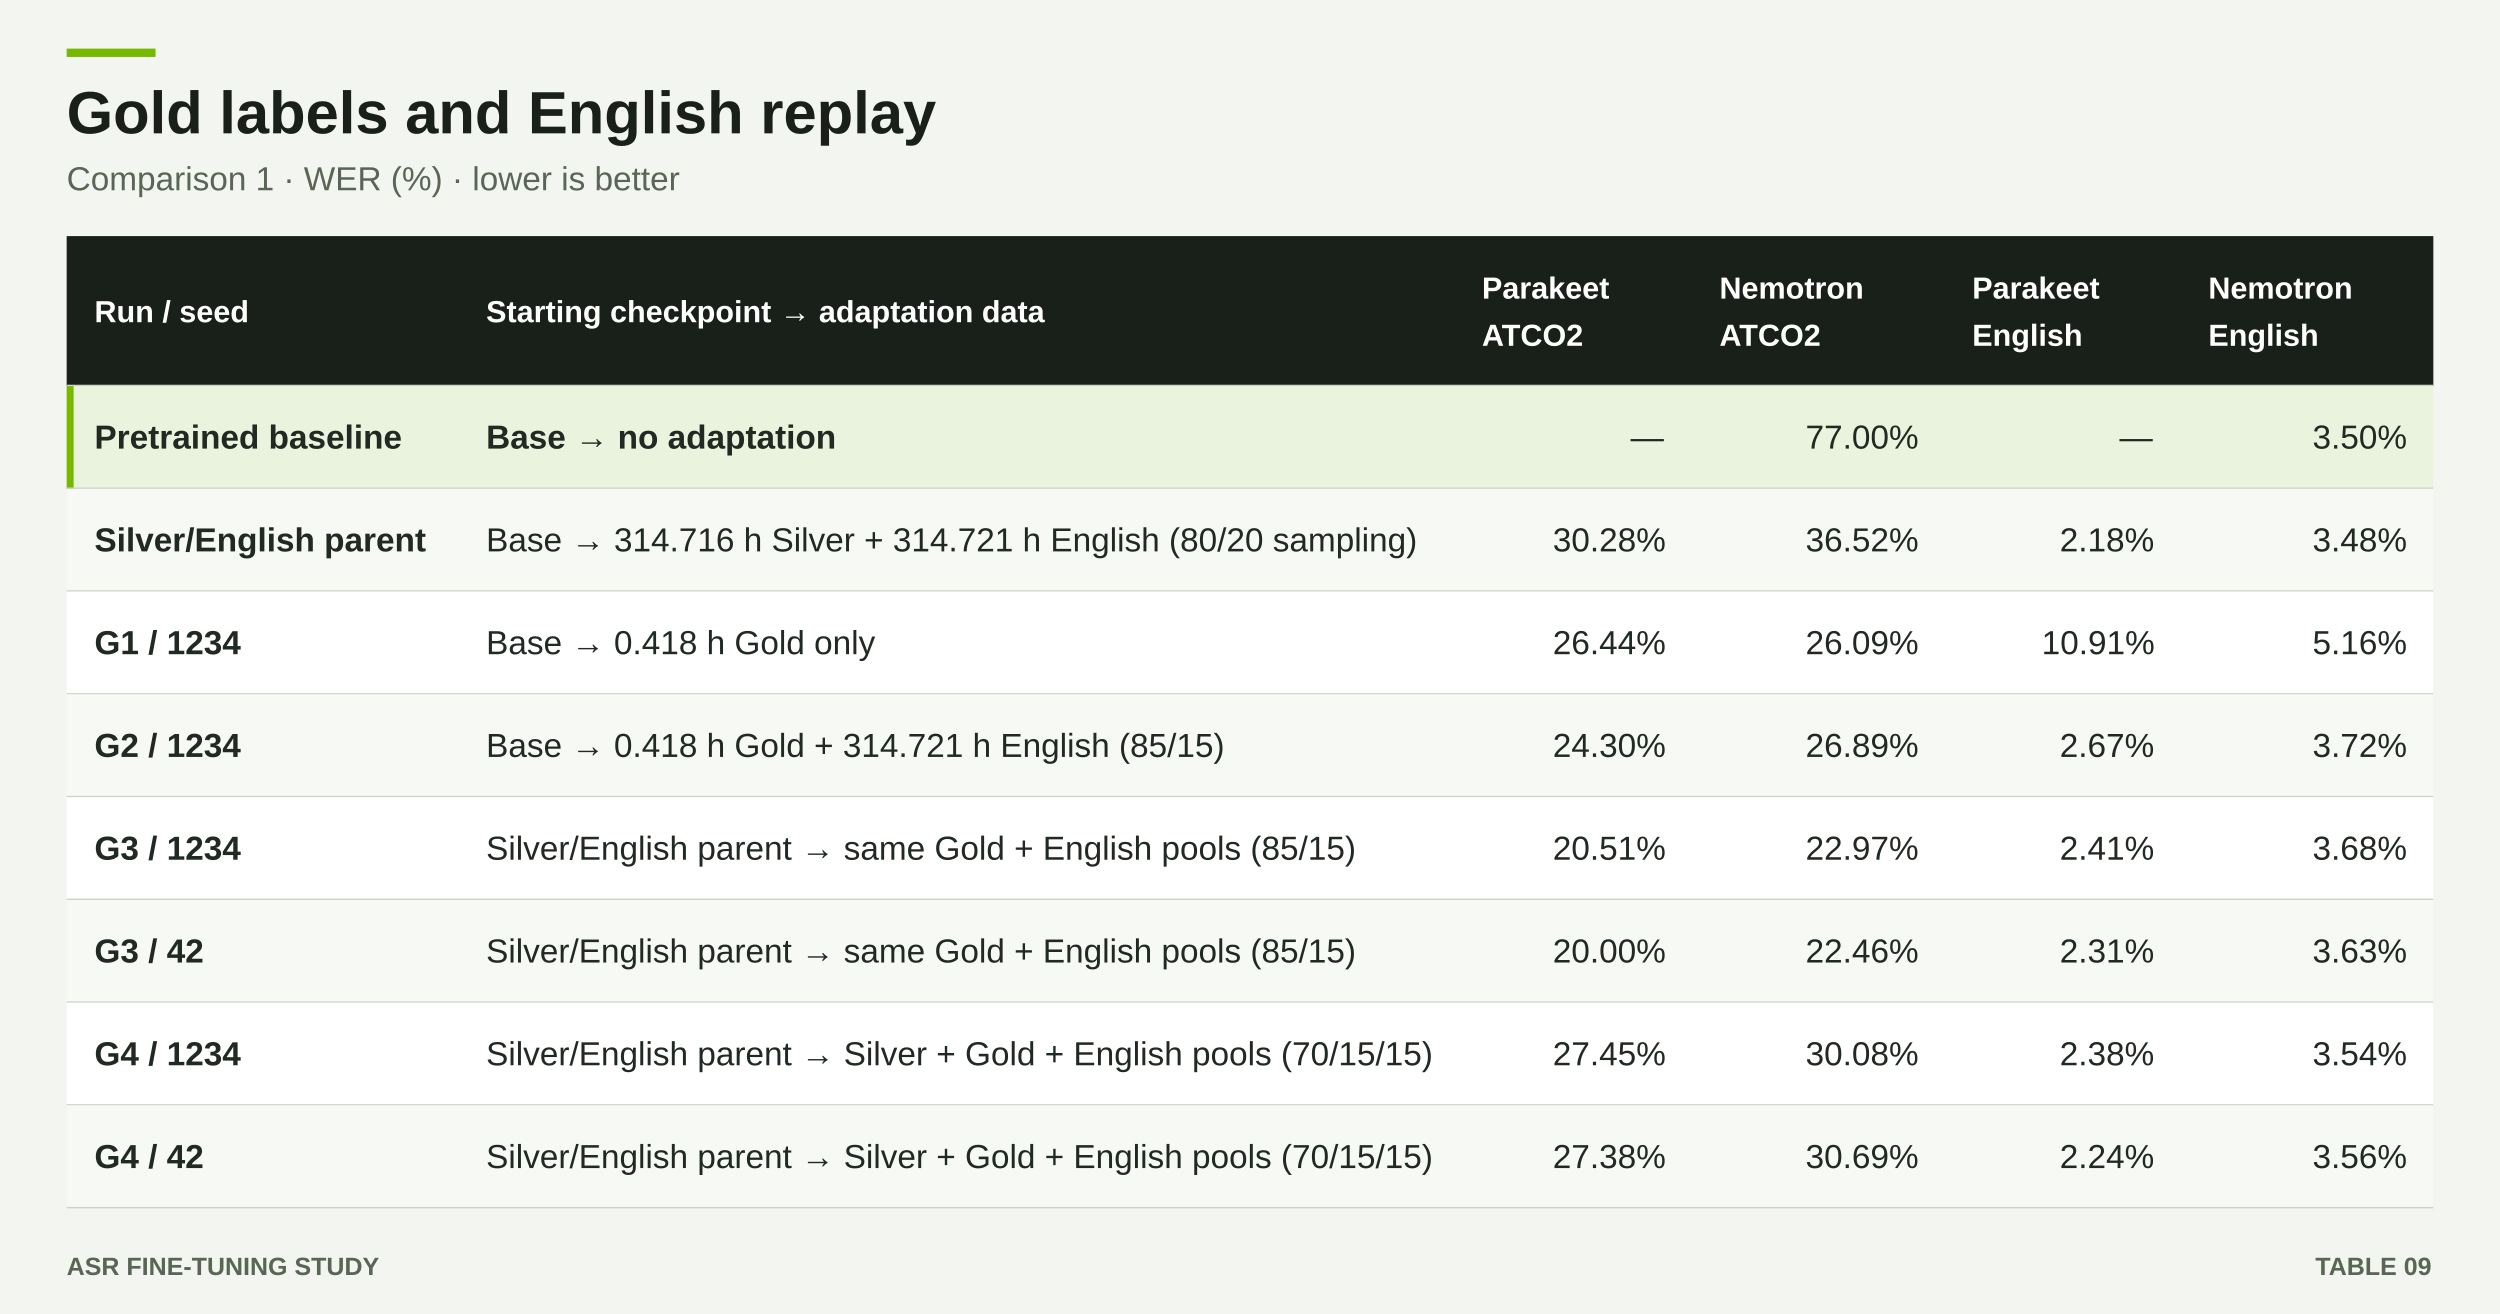
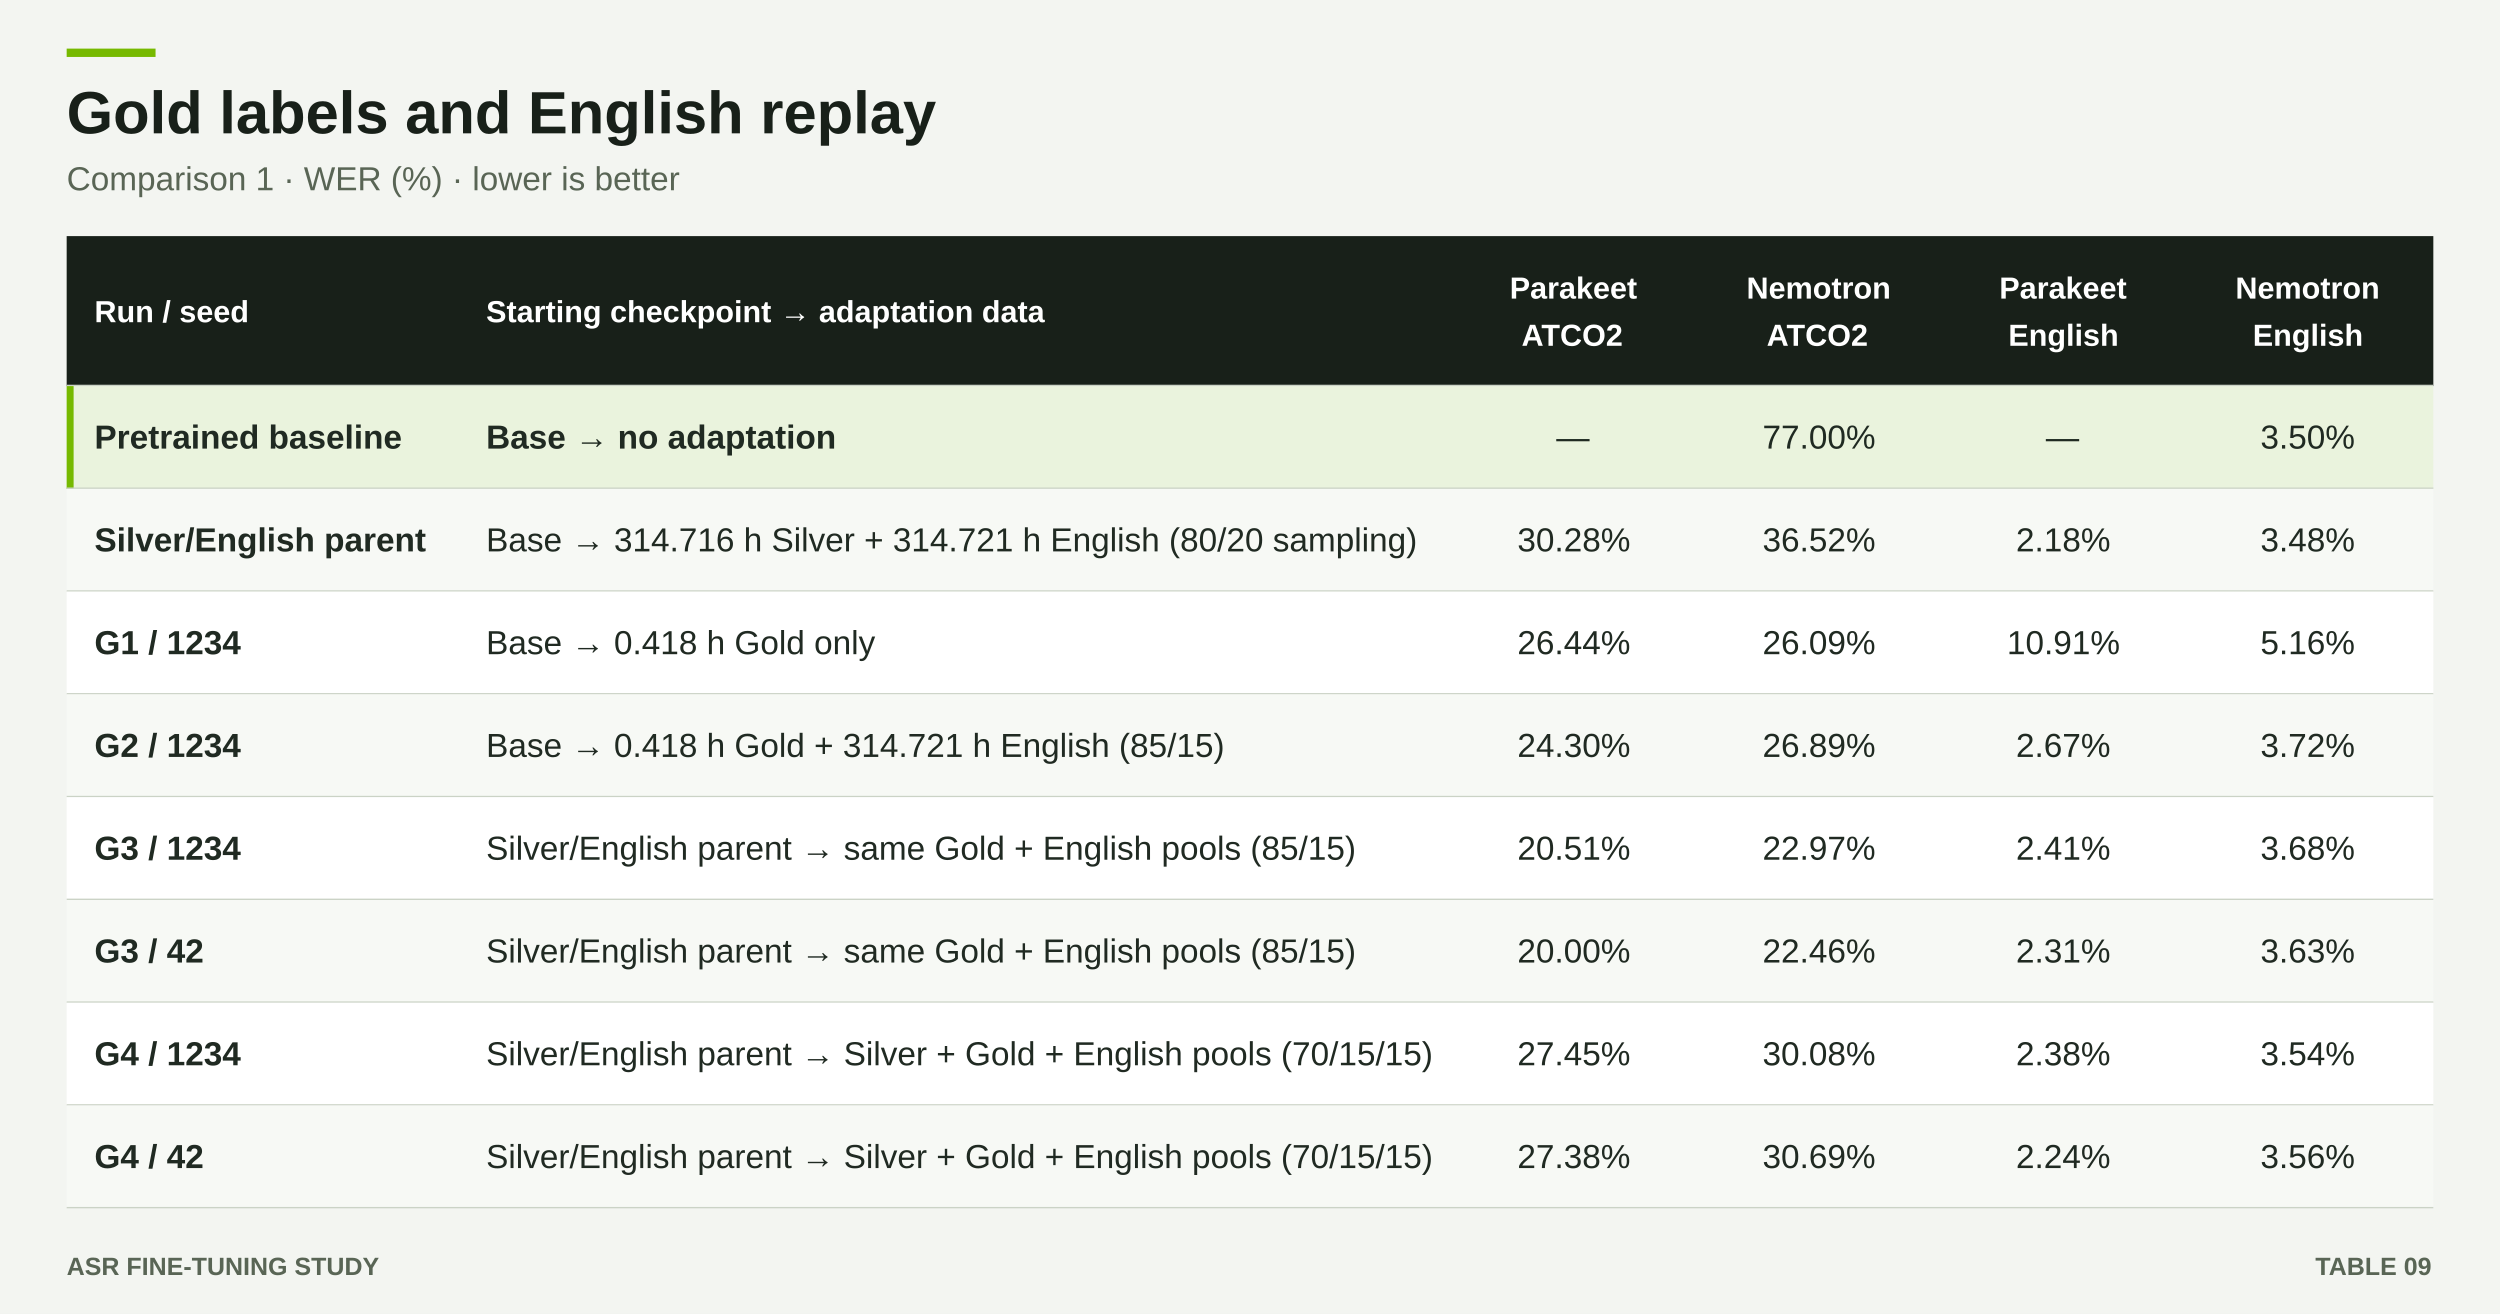
<svg xmlns="http://www.w3.org/2000/svg" width="1800" height="946" viewBox="0 0 1800 946" role="img" aria-labelledby="title">
  <g font-family="Arial, Helvetica, sans-serif">
    <rect x="0" y="0" width="1800" height="946" fill="#F3F5F1" />
    <rect x="48" y="35" width="64" height="6" fill="#76B900" />
    <text x="48.00" y="96" font-size="43" font-weight="700" fill="#182019">Gold labels and English replay</text>
    <text x="48.00" y="137" font-size="24" font-weight="400" fill="#596555">Comparison 1 · WER (%) · lower is better</text>
    <rect x="48" y="170" width="1704" height="108" fill="#182019" />
    <text x="68.00" y="232.0" font-size="22" font-weight="700" fill="#FFFFFF">Run / seed</text>
    <text x="350.00" y="232.0" font-size="22" font-weight="700" fill="#FFFFFF">Starting checkpoint → adaptation data</text>
-     <text x="1067.00" y="215.0" font-size="22" font-weight="700" fill="#FFFFFF">Parakeet</text>
-     <text x="1067.00" y="249.0" font-size="22" font-weight="700" fill="#FFFFFF">ATCO2</text>
-     <text x="1238.00" y="215.0" font-size="22" font-weight="700" fill="#FFFFFF">Nemotron</text>
-     <text x="1238.00" y="249.0" font-size="22" font-weight="700" fill="#FFFFFF">ATCO2</text>
-     <text x="1420.00" y="215.0" font-size="22" font-weight="700" fill="#FFFFFF">Parakeet</text>
-     <text x="1420.00" y="249.0" font-size="22" font-weight="700" fill="#FFFFFF">English</text>
-     <text x="1590.00" y="215.0" font-size="22" font-weight="700" fill="#FFFFFF">Nemotron</text>
-     <text x="1590.00" y="249.0" font-size="22" font-weight="700" fill="#FFFFFF">English</text>
+     <text x="1087.00" y="215.0" font-size="22" font-weight="700" fill="#FFFFFF">Parakeet</text>
+     <text x="1095.51" y="249.0" font-size="22" font-weight="700" fill="#FFFFFF">ATCO2</text>
+     <text x="1257.50" y="215.0" font-size="22" font-weight="700" fill="#FFFFFF">Nemotron</text>
+     <text x="1272.01" y="249.0" font-size="22" font-weight="700" fill="#FFFFFF">ATCO2</text>
+     <text x="1439.50" y="215.0" font-size="22" font-weight="700" fill="#FFFFFF">Parakeet</text>
+     <text x="1446.00" y="249.0" font-size="22" font-weight="700" fill="#FFFFFF">English</text>
+     <text x="1609.50" y="215.0" font-size="22" font-weight="700" fill="#FFFFFF">Nemotron</text>
+     <text x="1622.00" y="249.0" font-size="22" font-weight="700" fill="#FFFFFF">English</text>
    <rect x="48" y="277" width="1704" height="1" fill="#CBD3C6" />
    <rect x="48" y="278" width="1704" height="74" fill="#EAF3DD" />
    <rect x="48" y="278" width="5" height="74" fill="#76B900" />
    <text x="68.00" y="323.0" font-size="24" font-weight="700" fill="#202A22">Pretrained baseline</text>
    <text x="350.00" y="323.0" font-size="24" font-weight="700" fill="#202A22">Base → no adaptation</text>
-     <text x="1174.00" y="323.0" font-size="24" font-weight="400" fill="#202A22">—</text>
-     <text x="1300.00" y="323.0" font-size="24" font-weight="400" fill="#202A22">77.00%</text>
-     <text x="1526.00" y="323.0" font-size="24" font-weight="400" fill="#202A22">—</text>
-     <text x="1665.00" y="323.0" font-size="24" font-weight="400" fill="#202A22">3.50%</text>
+     <text x="1120.50" y="323.0" font-size="24" font-weight="400" fill="#202A22">—</text>
+     <text x="1269.00" y="323.0" font-size="24" font-weight="400" fill="#202A22">77.00%</text>
+     <text x="1473.00" y="323.0" font-size="24" font-weight="400" fill="#202A22">—</text>
+     <text x="1627.50" y="323.0" font-size="24" font-weight="400" fill="#202A22">3.50%</text>
    <rect x="48" y="351" width="1704" height="1" fill="#CBD3C6" />
    <rect x="48" y="352" width="1704" height="74" fill="#F7F9F5" />
    <text x="68.00" y="397.0" font-size="24" font-weight="700" fill="#202A22">Silver/English parent</text>
    <text x="350.00" y="397.0" font-size="24" font-weight="400" fill="#202A22">Base → 314.716 h Silver + 314.721 h English (80/20 sampling)</text>
-     <text x="1118.00" y="397.0" font-size="24" font-weight="400" fill="#202A22">30.28%</text>
-     <text x="1300.00" y="397.0" font-size="24" font-weight="400" fill="#202A22">36.52%</text>
-     <text x="1483.00" y="397.0" font-size="24" font-weight="400" fill="#202A22">2.18%</text>
-     <text x="1665.00" y="397.0" font-size="24" font-weight="400" fill="#202A22">3.48%</text>
+     <text x="1092.50" y="397.0" font-size="24" font-weight="400" fill="#202A22">30.28%</text>
+     <text x="1269.00" y="397.0" font-size="24" font-weight="400" fill="#202A22">36.52%</text>
+     <text x="1451.50" y="397.0" font-size="24" font-weight="400" fill="#202A22">2.18%</text>
+     <text x="1627.50" y="397.0" font-size="24" font-weight="400" fill="#202A22">3.48%</text>
    <rect x="48" y="425" width="1704" height="1" fill="#CBD3C6" />
    <rect x="48" y="426" width="1704" height="74" fill="#FFFFFF" />
    <text x="68.00" y="471.0" font-size="24" font-weight="700" fill="#202A22">G1 / 1234</text>
    <text x="350.00" y="471.0" font-size="24" font-weight="400" fill="#202A22">Base → 0.418 h Gold only</text>
-     <text x="1118.00" y="471.0" font-size="24" font-weight="400" fill="#202A22">26.44%</text>
-     <text x="1300.00" y="471.0" font-size="24" font-weight="400" fill="#202A22">26.09%</text>
-     <text x="1470.00" y="471.0" font-size="24" font-weight="400" fill="#202A22">10.91%</text>
-     <text x="1665.00" y="471.0" font-size="24" font-weight="400" fill="#202A22">5.16%</text>
+     <text x="1092.50" y="471.0" font-size="24" font-weight="400" fill="#202A22">26.44%</text>
+     <text x="1269.00" y="471.0" font-size="24" font-weight="400" fill="#202A22">26.09%</text>
+     <text x="1445.00" y="471.0" font-size="24" font-weight="400" fill="#202A22">10.91%</text>
+     <text x="1627.50" y="471.0" font-size="24" font-weight="400" fill="#202A22">5.16%</text>
    <rect x="48" y="499" width="1704" height="1" fill="#CBD3C6" />
    <rect x="48" y="500" width="1704" height="74" fill="#F7F9F5" />
    <text x="68.00" y="545.0" font-size="24" font-weight="700" fill="#202A22">G2 / 1234</text>
    <text x="350.00" y="545.0" font-size="24" font-weight="400" fill="#202A22">Base → 0.418 h Gold + 314.721 h English (85/15)</text>
-     <text x="1118.00" y="545.0" font-size="24" font-weight="400" fill="#202A22">24.30%</text>
-     <text x="1300.00" y="545.0" font-size="24" font-weight="400" fill="#202A22">26.89%</text>
-     <text x="1483.00" y="545.0" font-size="24" font-weight="400" fill="#202A22">2.67%</text>
-     <text x="1665.00" y="545.0" font-size="24" font-weight="400" fill="#202A22">3.72%</text>
+     <text x="1092.50" y="545.0" font-size="24" font-weight="400" fill="#202A22">24.30%</text>
+     <text x="1269.00" y="545.0" font-size="24" font-weight="400" fill="#202A22">26.89%</text>
+     <text x="1451.50" y="545.0" font-size="24" font-weight="400" fill="#202A22">2.67%</text>
+     <text x="1627.50" y="545.0" font-size="24" font-weight="400" fill="#202A22">3.72%</text>
    <rect x="48" y="573" width="1704" height="1" fill="#CBD3C6" />
    <rect x="48" y="574" width="1704" height="74" fill="#FFFFFF" />
    <text x="68.00" y="619.0" font-size="24" font-weight="700" fill="#202A22">G3 / 1234</text>
    <text x="350.00" y="619.0" font-size="24" font-weight="400" fill="#202A22">Silver/English parent → same Gold + English pools (85/15)</text>
-     <text x="1118.00" y="619.0" font-size="24" font-weight="400" fill="#202A22">20.51%</text>
-     <text x="1300.00" y="619.0" font-size="24" font-weight="400" fill="#202A22">22.97%</text>
-     <text x="1483.00" y="619.0" font-size="24" font-weight="400" fill="#202A22">2.41%</text>
-     <text x="1665.00" y="619.0" font-size="24" font-weight="400" fill="#202A22">3.68%</text>
+     <text x="1092.50" y="619.0" font-size="24" font-weight="400" fill="#202A22">20.51%</text>
+     <text x="1269.00" y="619.0" font-size="24" font-weight="400" fill="#202A22">22.97%</text>
+     <text x="1451.50" y="619.0" font-size="24" font-weight="400" fill="#202A22">2.41%</text>
+     <text x="1627.50" y="619.0" font-size="24" font-weight="400" fill="#202A22">3.68%</text>
    <rect x="48" y="647" width="1704" height="1" fill="#CBD3C6" />
    <rect x="48" y="648" width="1704" height="74" fill="#F7F9F5" />
    <text x="68.00" y="693.0" font-size="24" font-weight="700" fill="#202A22">G3 / 42</text>
    <text x="350.00" y="693.0" font-size="24" font-weight="400" fill="#202A22">Silver/English parent → same Gold + English pools (85/15)</text>
-     <text x="1118.00" y="693.0" font-size="24" font-weight="400" fill="#202A22">20.00%</text>
-     <text x="1300.00" y="693.0" font-size="24" font-weight="400" fill="#202A22">22.46%</text>
-     <text x="1483.00" y="693.0" font-size="24" font-weight="400" fill="#202A22">2.31%</text>
-     <text x="1665.00" y="693.0" font-size="24" font-weight="400" fill="#202A22">3.63%</text>
+     <text x="1092.50" y="693.0" font-size="24" font-weight="400" fill="#202A22">20.00%</text>
+     <text x="1269.00" y="693.0" font-size="24" font-weight="400" fill="#202A22">22.46%</text>
+     <text x="1451.50" y="693.0" font-size="24" font-weight="400" fill="#202A22">2.31%</text>
+     <text x="1627.50" y="693.0" font-size="24" font-weight="400" fill="#202A22">3.63%</text>
    <rect x="48" y="721" width="1704" height="1" fill="#CBD3C6" />
    <rect x="48" y="722" width="1704" height="74" fill="#FFFFFF" />
    <text x="68.00" y="767.0" font-size="24" font-weight="700" fill="#202A22">G4 / 1234</text>
    <text x="350.00" y="767.0" font-size="24" font-weight="400" fill="#202A22">Silver/English parent → Silver + Gold + English pools (70/15/15)</text>
-     <text x="1118.00" y="767.0" font-size="24" font-weight="400" fill="#202A22">27.45%</text>
-     <text x="1300.00" y="767.0" font-size="24" font-weight="400" fill="#202A22">30.08%</text>
-     <text x="1483.00" y="767.0" font-size="24" font-weight="400" fill="#202A22">2.38%</text>
-     <text x="1665.00" y="767.0" font-size="24" font-weight="400" fill="#202A22">3.54%</text>
+     <text x="1092.50" y="767.0" font-size="24" font-weight="400" fill="#202A22">27.45%</text>
+     <text x="1269.00" y="767.0" font-size="24" font-weight="400" fill="#202A22">30.08%</text>
+     <text x="1451.50" y="767.0" font-size="24" font-weight="400" fill="#202A22">2.38%</text>
+     <text x="1627.50" y="767.0" font-size="24" font-weight="400" fill="#202A22">3.54%</text>
    <rect x="48" y="795" width="1704" height="1" fill="#CBD3C6" />
    <rect x="48" y="796" width="1704" height="74" fill="#F7F9F5" />
    <text x="68.00" y="841.0" font-size="24" font-weight="700" fill="#202A22">G4 / 42</text>
    <text x="350.00" y="841.0" font-size="24" font-weight="400" fill="#202A22">Silver/English parent → Silver + Gold + English pools (70/15/15)</text>
-     <text x="1118.00" y="841.0" font-size="24" font-weight="400" fill="#202A22">27.38%</text>
-     <text x="1300.00" y="841.0" font-size="24" font-weight="400" fill="#202A22">30.69%</text>
-     <text x="1483.00" y="841.0" font-size="24" font-weight="400" fill="#202A22">2.24%</text>
-     <text x="1665.00" y="841.0" font-size="24" font-weight="400" fill="#202A22">3.56%</text>
+     <text x="1092.50" y="841.0" font-size="24" font-weight="400" fill="#202A22">27.38%</text>
+     <text x="1269.00" y="841.0" font-size="24" font-weight="400" fill="#202A22">30.69%</text>
+     <text x="1451.50" y="841.0" font-size="24" font-weight="400" fill="#202A22">2.24%</text>
+     <text x="1627.50" y="841.0" font-size="24" font-weight="400" fill="#202A22">3.56%</text>
    <rect x="48" y="869" width="1704" height="1" fill="#CBD3C6" />
    <text x="48.00" y="918" font-size="18" font-weight="700" fill="#596555">ASR FINE-TUNING STUDY</text>
    <text x="1667.02" y="918" font-size="18" font-weight="700" fill="#596555">TABLE 09</text>
  </g>
</svg>
